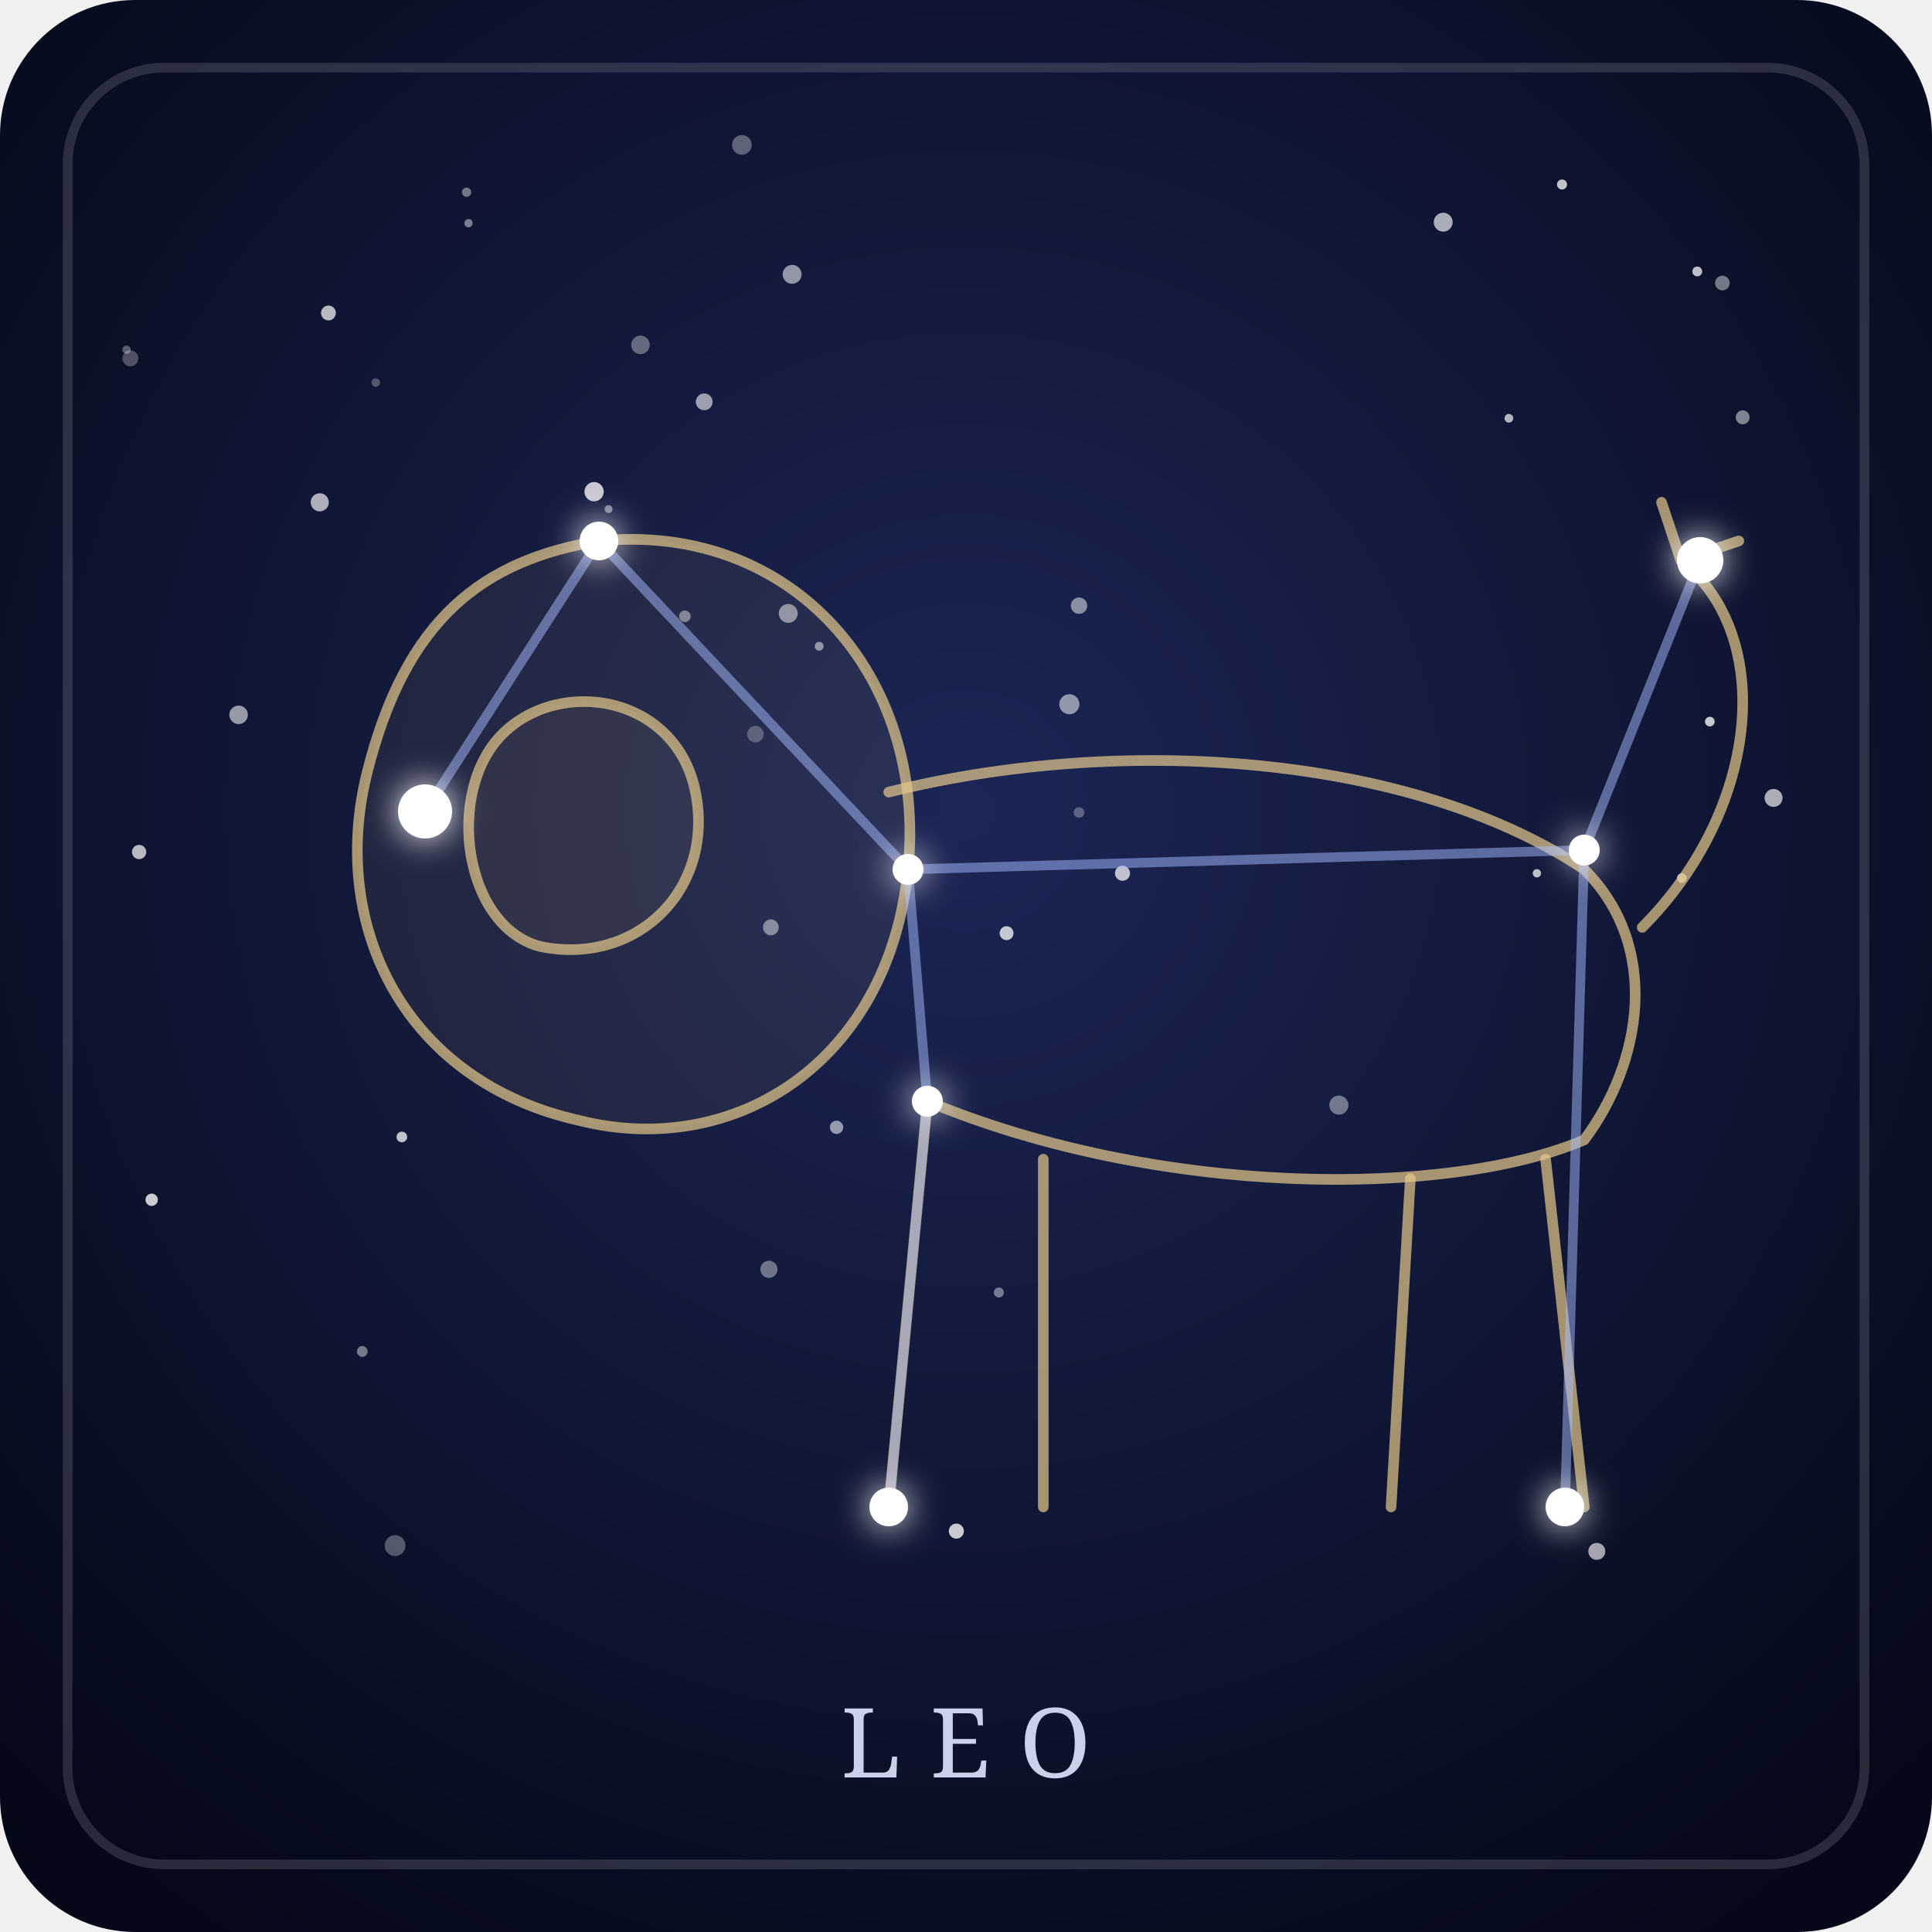
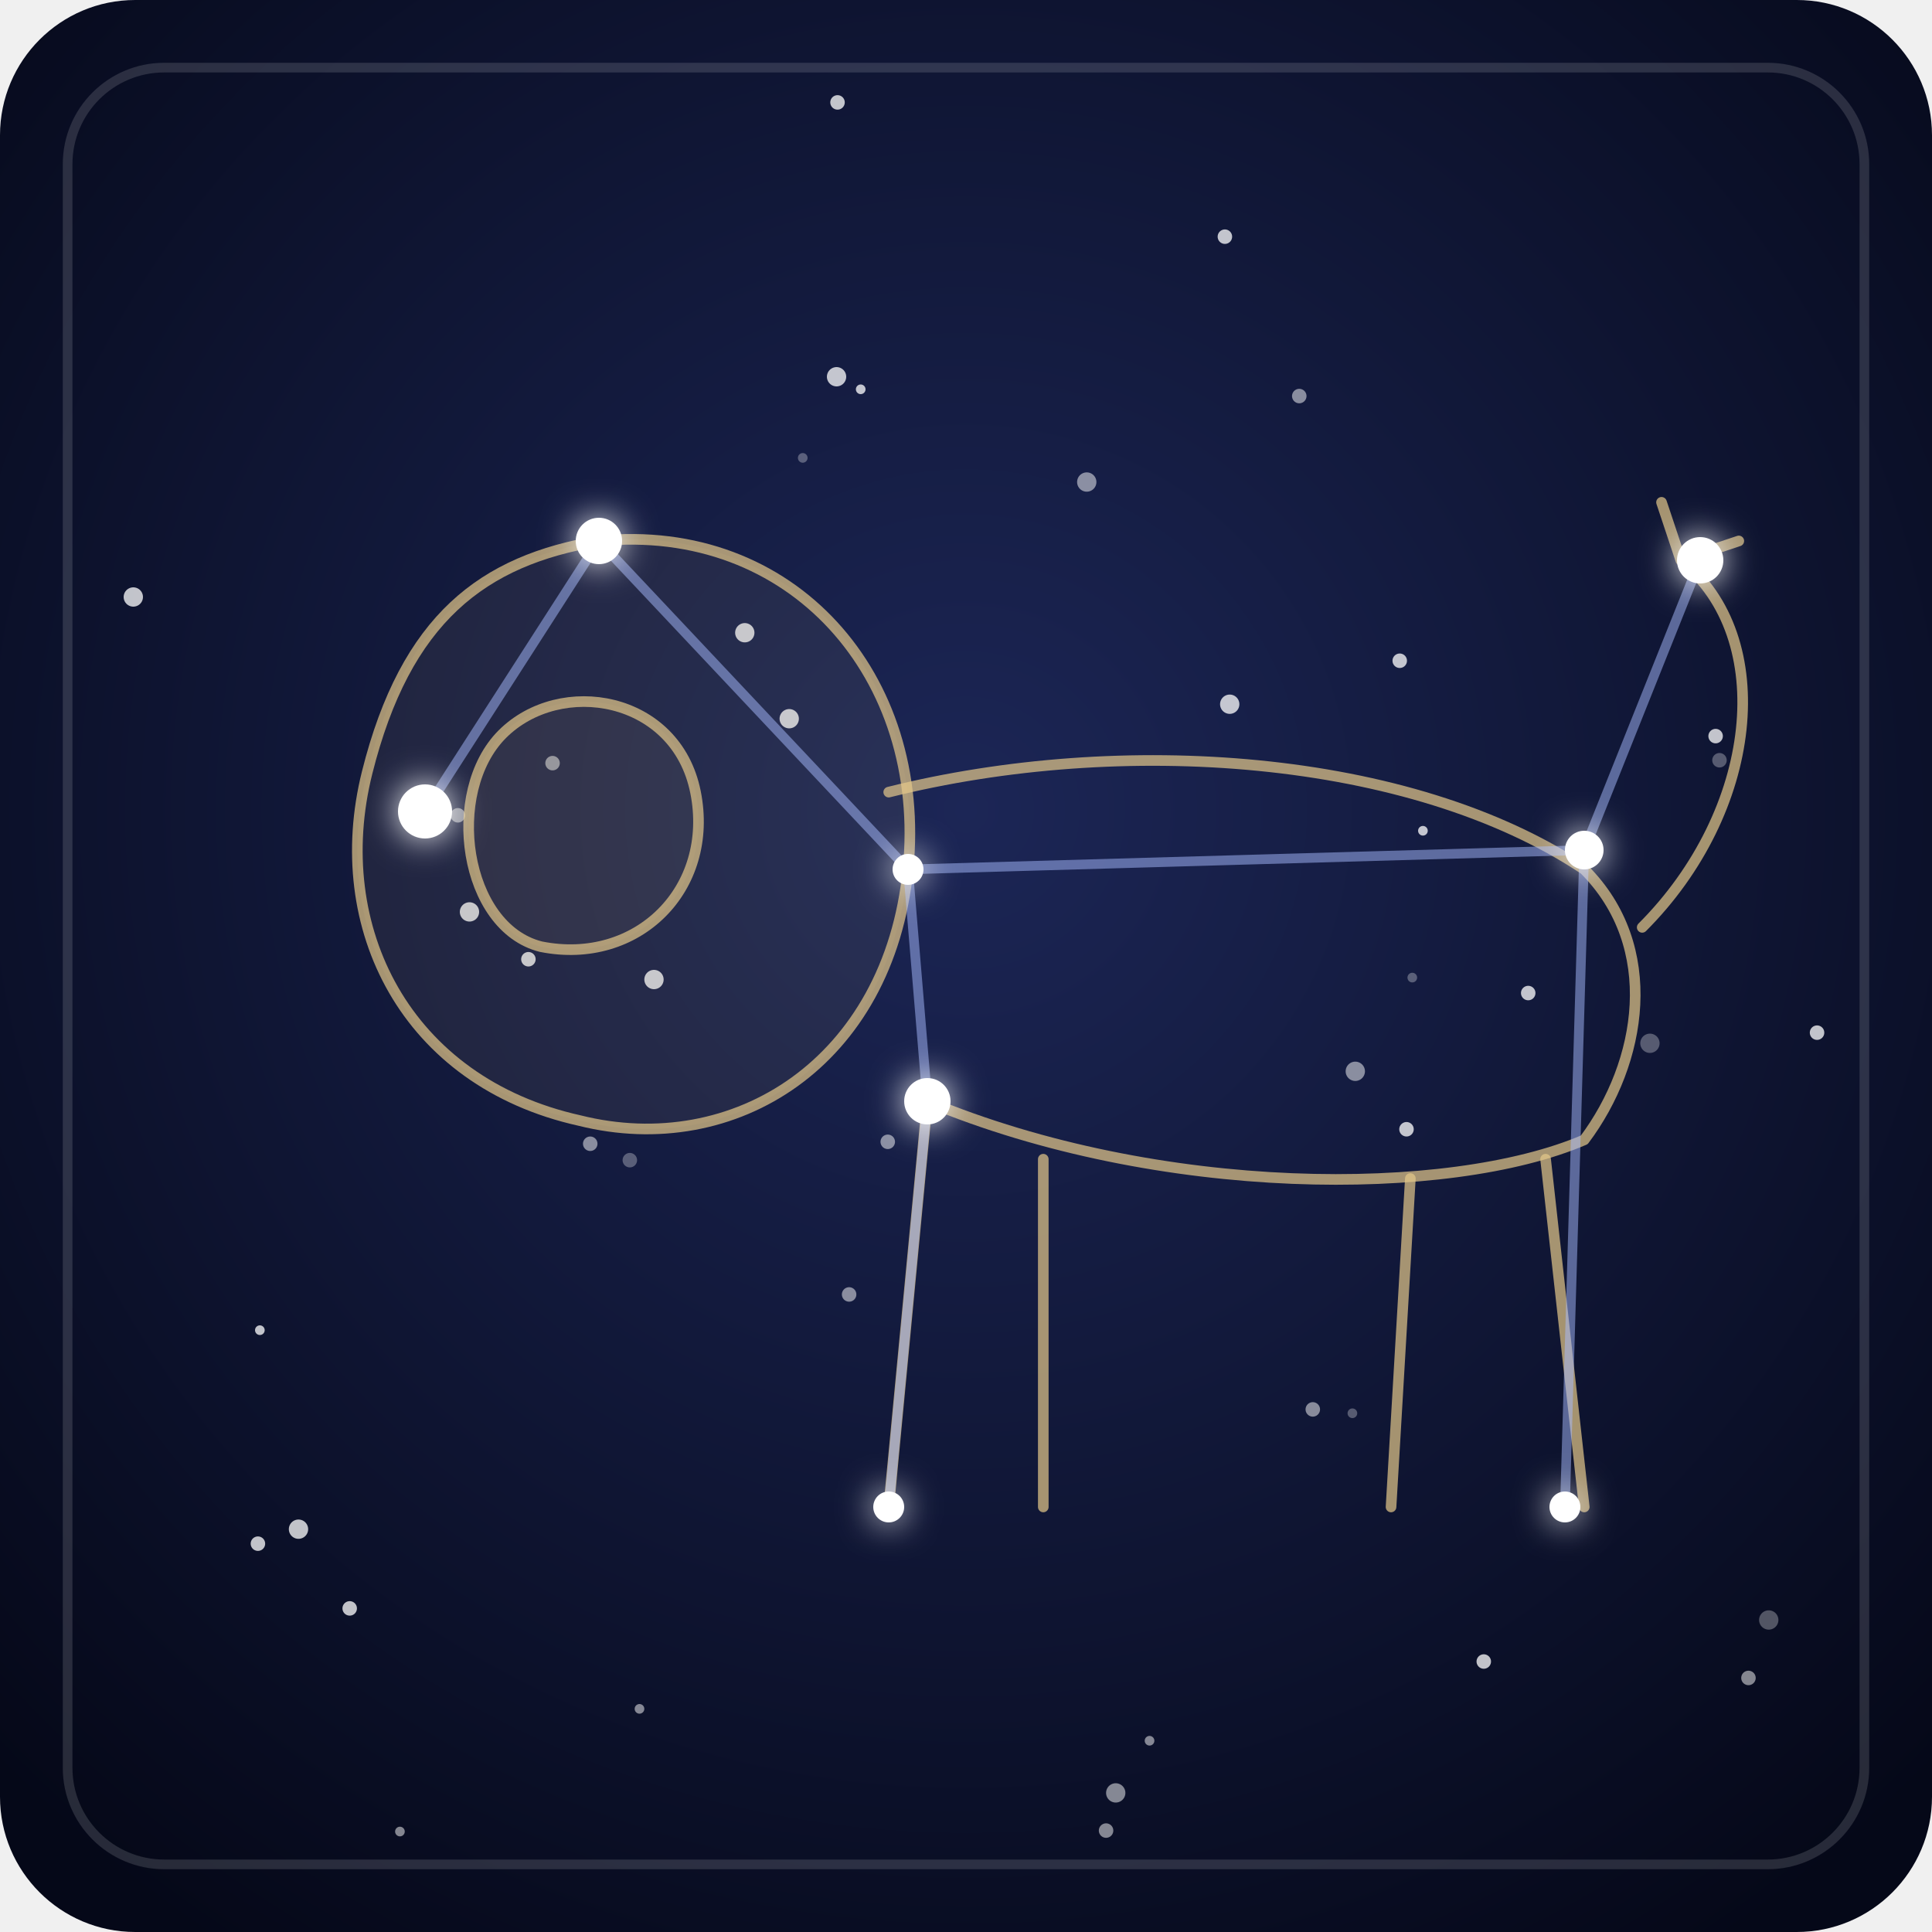
- <svg xmlns="http://www.w3.org/2000/svg" viewBox="0 0 200 200" role="img" aria-labelledby="t-leo d-leo">
+ <svg xmlns="http://www.w3.org/2000/svg" viewBox="0 0 200 200">
  <defs>
    <radialGradient id="fondo-leo" cx="50%" cy="42%" r="70%">
      <stop offset="0" stop-color="#1c2656" />
      <stop offset="1" stop-color="#050818" />
    </radialGradient>
    <filter id="brillo-leo" x="-300%" y="-300%" width="700%" height="700%">
      <feGaussianBlur stdDeviation="1.8" result="halo" />
      <feMerge>
        <feMergeNode in="halo" />
        <feMergeNode in="SourceGraphic" />
      </feMerge>
    </filter>
  </defs>
  <rect width="200" height="200" rx="14" fill="url(#fondo-leo)" />
  <rect x="7" y="7" width="186" height="186" rx="10" fill="none" stroke="#ffffff" stroke-opacity="0.14" />
-   <g fill="#ffffff">
-     <circle cx="110.7" cy="72.9" r="1.04" fill-opacity="0.53" />
-     <circle cx="13.1" cy="36.2" r="0.43" fill-opacity="0.32" />
-     <circle cx="104.2" cy="96.6" r="0.72" fill-opacity="0.75" />
-     <circle cx="79.8" cy="96.0" r="0.82" fill-opacity="0.46" />
-     <circle cx="72.9" cy="41.6" r="0.87" fill-opacity="0.58" />
-     <circle cx="180.4" cy="43.2" r="0.72" fill-opacity="0.47" />
-     <circle cx="78.2" cy="76.0" r="0.86" fill-opacity="0.26" />
-     <circle cx="61.5" cy="50.9" r="1.00" fill-opacity="0.76" />
-     <circle cx="81.6" cy="63.5" r="0.98" fill-opacity="0.50" />
-     <circle cx="84.8" cy="66.9" r="0.46" fill-opacity="0.50" />
-     <circle cx="86.6" cy="116.7" r="0.69" fill-opacity="0.55" />
-     <circle cx="175.7" cy="28.1" r="0.51" fill-opacity="0.73" />
-     <circle cx="14.4" cy="88.2" r="0.74" fill-opacity="0.70" />
-     <circle cx="63.0" cy="52.7" r="0.41" fill-opacity="0.46" />
-     <circle cx="174.1" cy="90.9" r="0.50" fill-opacity="0.69" />
-     <circle cx="116.2" cy="90.4" r="0.78" fill-opacity="0.72" />
-     <circle cx="161.7" cy="19.1" r="0.52" fill-opacity="0.75" />
-     <circle cx="183.6" cy="82.6" r="0.93" fill-opacity="0.65" />
-     <circle cx="34.0" cy="32.4" r="0.77" fill-opacity="0.70" />
-     <circle cx="79.6" cy="131.4" r="0.89" fill-opacity="0.39" />
-     <circle cx="111.7" cy="84.1" r="0.55" fill-opacity="0.29" />
-     <circle cx="177.0" cy="74.7" r="0.50" fill-opacity="0.77" />
-     <circle cx="111.7" cy="62.7" r="0.85" fill-opacity="0.49" />
-     <circle cx="178.3" cy="29.3" r="0.76" fill-opacity="0.43" />
-     <circle cx="38.9" cy="39.6" r="0.44" fill-opacity="0.28" />
-     <circle cx="13.5" cy="37.1" r="0.83" fill-opacity="0.27" />
-     <circle cx="156.2" cy="43.3" r="0.45" fill-opacity="0.68" />
-     <circle cx="149.4" cy="23.0" r="0.98" fill-opacity="0.65" />
-     <circle cx="76.8" cy="15.0" r="1.02" fill-opacity="0.33" />
-     <circle cx="99.0" cy="158.5" r="0.78" fill-opacity="0.78" />
-     <circle cx="103.4" cy="133.8" r="0.52" fill-opacity="0.42" />
-     <circle cx="48.3" cy="19.9" r="0.48" fill-opacity="0.42" />
-     <circle cx="48.5" cy="23.1" r="0.43" fill-opacity="0.45" />
-     <circle cx="40.9" cy="160.0" r="1.08" fill-opacity="0.30" />
-     <circle cx="159.1" cy="90.4" r="0.43" fill-opacity="0.72" />
-     <circle cx="24.7" cy="74.0" r="0.96" fill-opacity="0.56" />
-     <circle cx="33.1" cy="52.0" r="0.94" fill-opacity="0.66" />
-     <circle cx="37.5" cy="139.9" r="0.56" fill-opacity="0.43" />
-     <circle cx="70.9" cy="63.8" r="0.60" fill-opacity="0.44" />
-     <circle cx="138.6" cy="114.4" r="0.99" fill-opacity="0.41" />
-     <circle cx="66.3" cy="35.7" r="0.96" fill-opacity="0.35" />
-     <circle cx="82.0" cy="28.4" r="0.98" fill-opacity="0.54" />
-     <circle cx="15.7" cy="124.2" r="0.64" fill-opacity="0.78" />
-     <circle cx="41.6" cy="117.7" r="0.55" fill-opacity="0.74" />
-     <circle cx="165.3" cy="160.6" r="0.88" fill-opacity="0.62" />
-   </g>
+   <path stroke="#ffffff" stroke-opacity="0.3" stroke-width="1.0" stroke-linecap="round" d="M140.0 146.3h0M146.2 101.2h0M83.1 47.4h0" />
+   <path stroke="#ffffff" stroke-opacity="0.3" stroke-width="1.5" stroke-linecap="round" d="M43.6 82.9h0M65.2 120.1h0M178.0 78.7h0" />
+   <path stroke="#ffffff" stroke-opacity="0.3" stroke-width="2.0" stroke-linecap="round" d="M183.1 167.7h0M170.8 108.0h0" />
+   <path stroke="#ffffff" stroke-opacity="0.5" stroke-width="1.0" stroke-linecap="round" d="M41.4 189.6h0M119.0 180.2h0M66.2 176.9h0" />
+   <path stroke="#ffffff" stroke-opacity="0.5" stroke-width="1.5" stroke-linecap="round" d="M135.9 145.9h0M61.1 118.4h0M91.9 118.2h0M134.5 41.0h0M181.0 173.7h0M87.9 134.0h0M114.5 189.5h0M57.2 79.0h0M47.4 84.4h0" />
+   <path stroke="#ffffff" stroke-opacity="0.5" stroke-width="2.0" stroke-linecap="round" d="M140.3 110.9h0M112.5 49.9h0M115.5 185.6h0" />
+   <path stroke="#ffffff" stroke-opacity="0.75" stroke-width="1.0" stroke-linecap="round" d="M89.1 40.3h0M26.9 137.7h0M147.3 86.0h0" />
+   <path stroke="#ffffff" stroke-opacity="0.75" stroke-width="1.5" stroke-linecap="round" d="M54.7 99.3h0M153.6 172.0h0M126.8 24.5h0M144.9 68.4h0M145.6 116.9h0M36.2 166.5h0M26.7 159.8h0M177.6 76.2h0M158.2 102.8h0M86.7 10.6h0M188.1 106.9h0" />
+   <path stroke="#ffffff" stroke-opacity="0.75" stroke-width="2.0" stroke-linecap="round" d="M67.7 101.4h0M48.6 94.4h0M127.3 72.9h0M77.1 65.5h0M30.9 158.3h0M86.6 39.0h0M13.8 61.8h0M81.7 74.4h0" />
  <g fill="none" stroke="#e6c98b" stroke-opacity="0.7" stroke-width="1.1" stroke-linecap="round" stroke-linejoin="round">
    <path d="M62 56 C82 54 96 70 94 90 C92 110 76 120 60 116 C42 112 34 96 38 80 C42 64 50 58 62 56 Z" fill="#e6c98b" fill-opacity="0.07" />
    <path d="M52 76 C58 70 70 72 72 82 C74 92 66 100 56 98 C48 96 46 82 52 76 Z" fill="#e6c98b" fill-opacity="0.07" />
    <path d="M92 82 C116 76 146 78 164 90 C172 98 170 110 164 118 C150 124 120 124 96 114" />
    <path d="M96 114 L92 156" />
    <path d="M108 120 L108 156" />
    <path d="M146 122 L144 156" />
    <path d="M160 120 L164 156" />
    <path d="M170 96 C182 84 184 66 174 58 M174 58 L172 52 M174 58 L180 56" />
  </g>
  <g stroke="#a9bcff" stroke-width="1" stroke-opacity="0.5" stroke-linecap="round">
    <line x1="44" y1="84" x2="62" y2="56" />
    <line x1="62" y1="56" x2="94" y2="90" />
    <line x1="94" y1="90" x2="164" y2="88" />
    <line x1="164" y1="88" x2="176" y2="58" />
    <line x1="94" y1="90" x2="96" y2="114" />
    <line x1="96" y1="114" x2="92" y2="156" />
    <line x1="164" y1="88" x2="162" y2="156" />
  </g>
  <g fill="#ffffff" filter="url(#brillo-leo)">
    <circle cx="44" cy="84" r="2.8" />
-     <circle cx="62" cy="56" r="2.0" />
+     <circle cx="62" cy="56" r="2.4" />
    <circle cx="94" cy="90" r="1.6" />
-     <circle cx="164" cy="88" r="1.6" />
+     <circle cx="164" cy="88" r="2.0" />
    <circle cx="176" cy="58" r="2.4" />
-     <circle cx="92" cy="156" r="2.0" />
-     <circle cx="162" cy="156" r="2.0" />
-     <circle cx="96" cy="114" r="1.6" />
+     <circle cx="92" cy="156" r="1.6" />
+     <circle cx="162" cy="156" r="1.6" />
+     <circle cx="96" cy="114" r="2.4" />
  </g>
-   <text x="100" y="184" text-anchor="middle" font-family="Georgia, serif" font-size="10" letter-spacing="3" fill="#dfe6ff" fill-opacity="0.9">LEO</text>
</svg>
